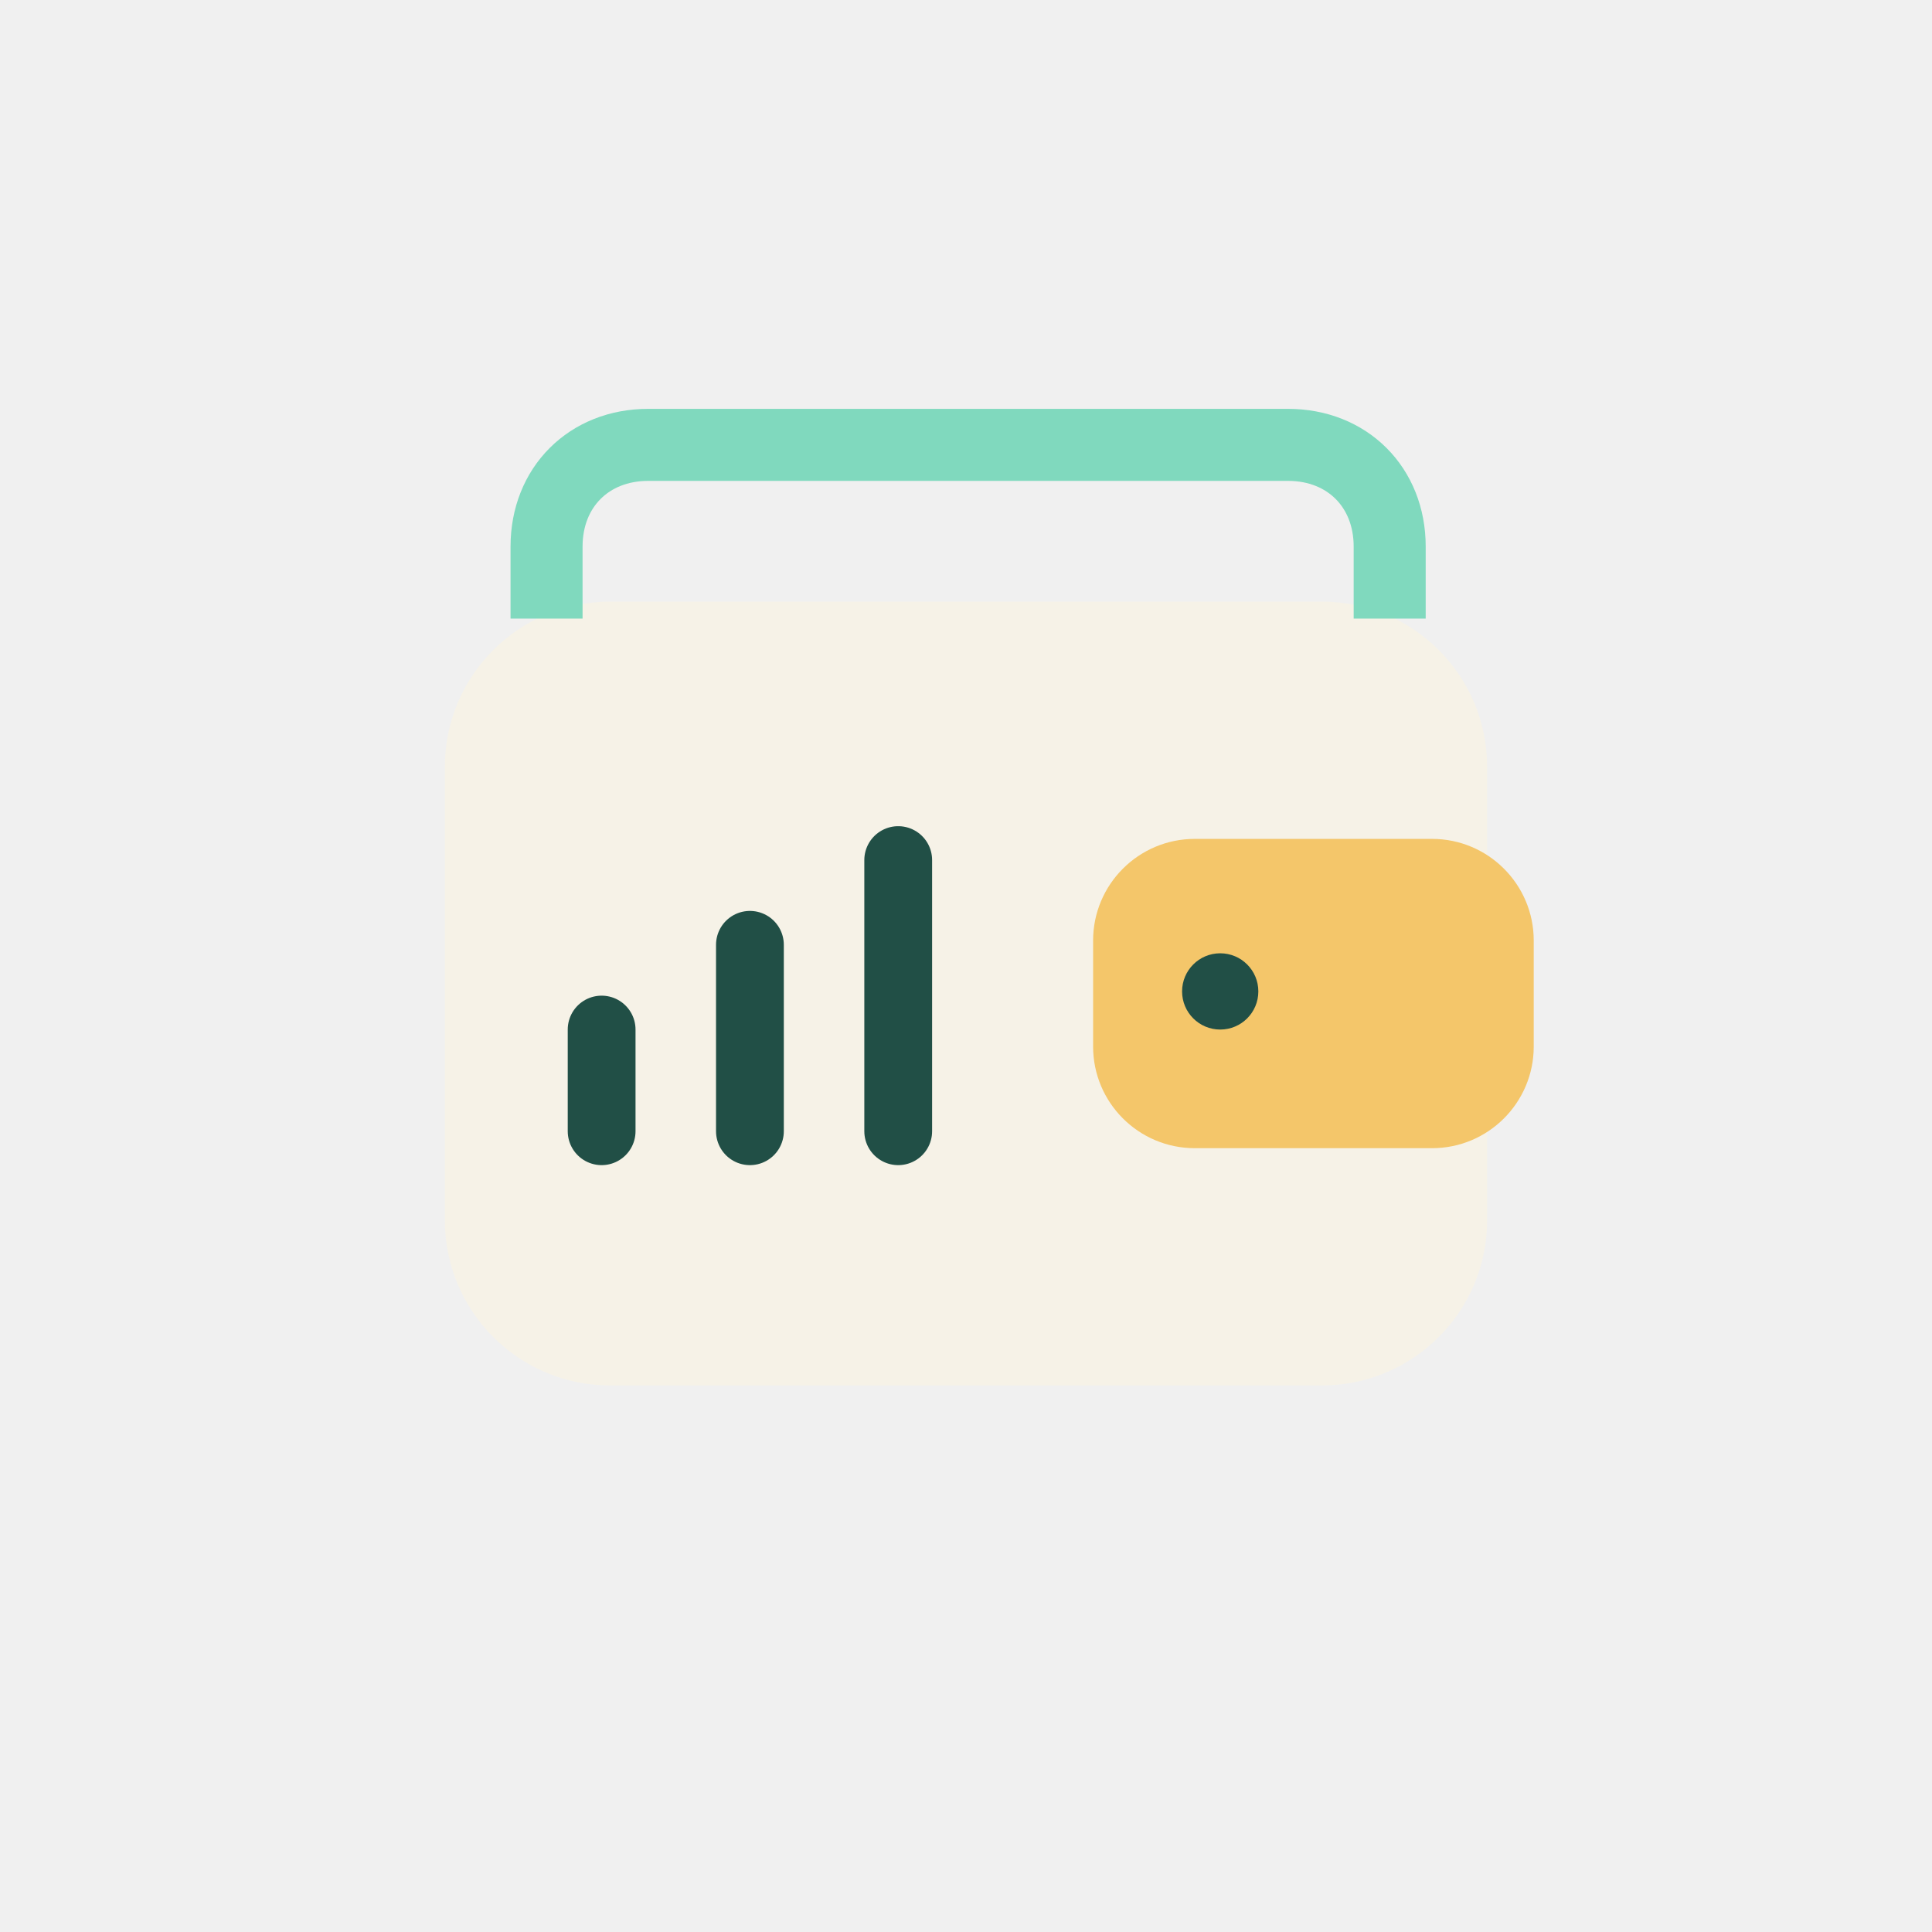
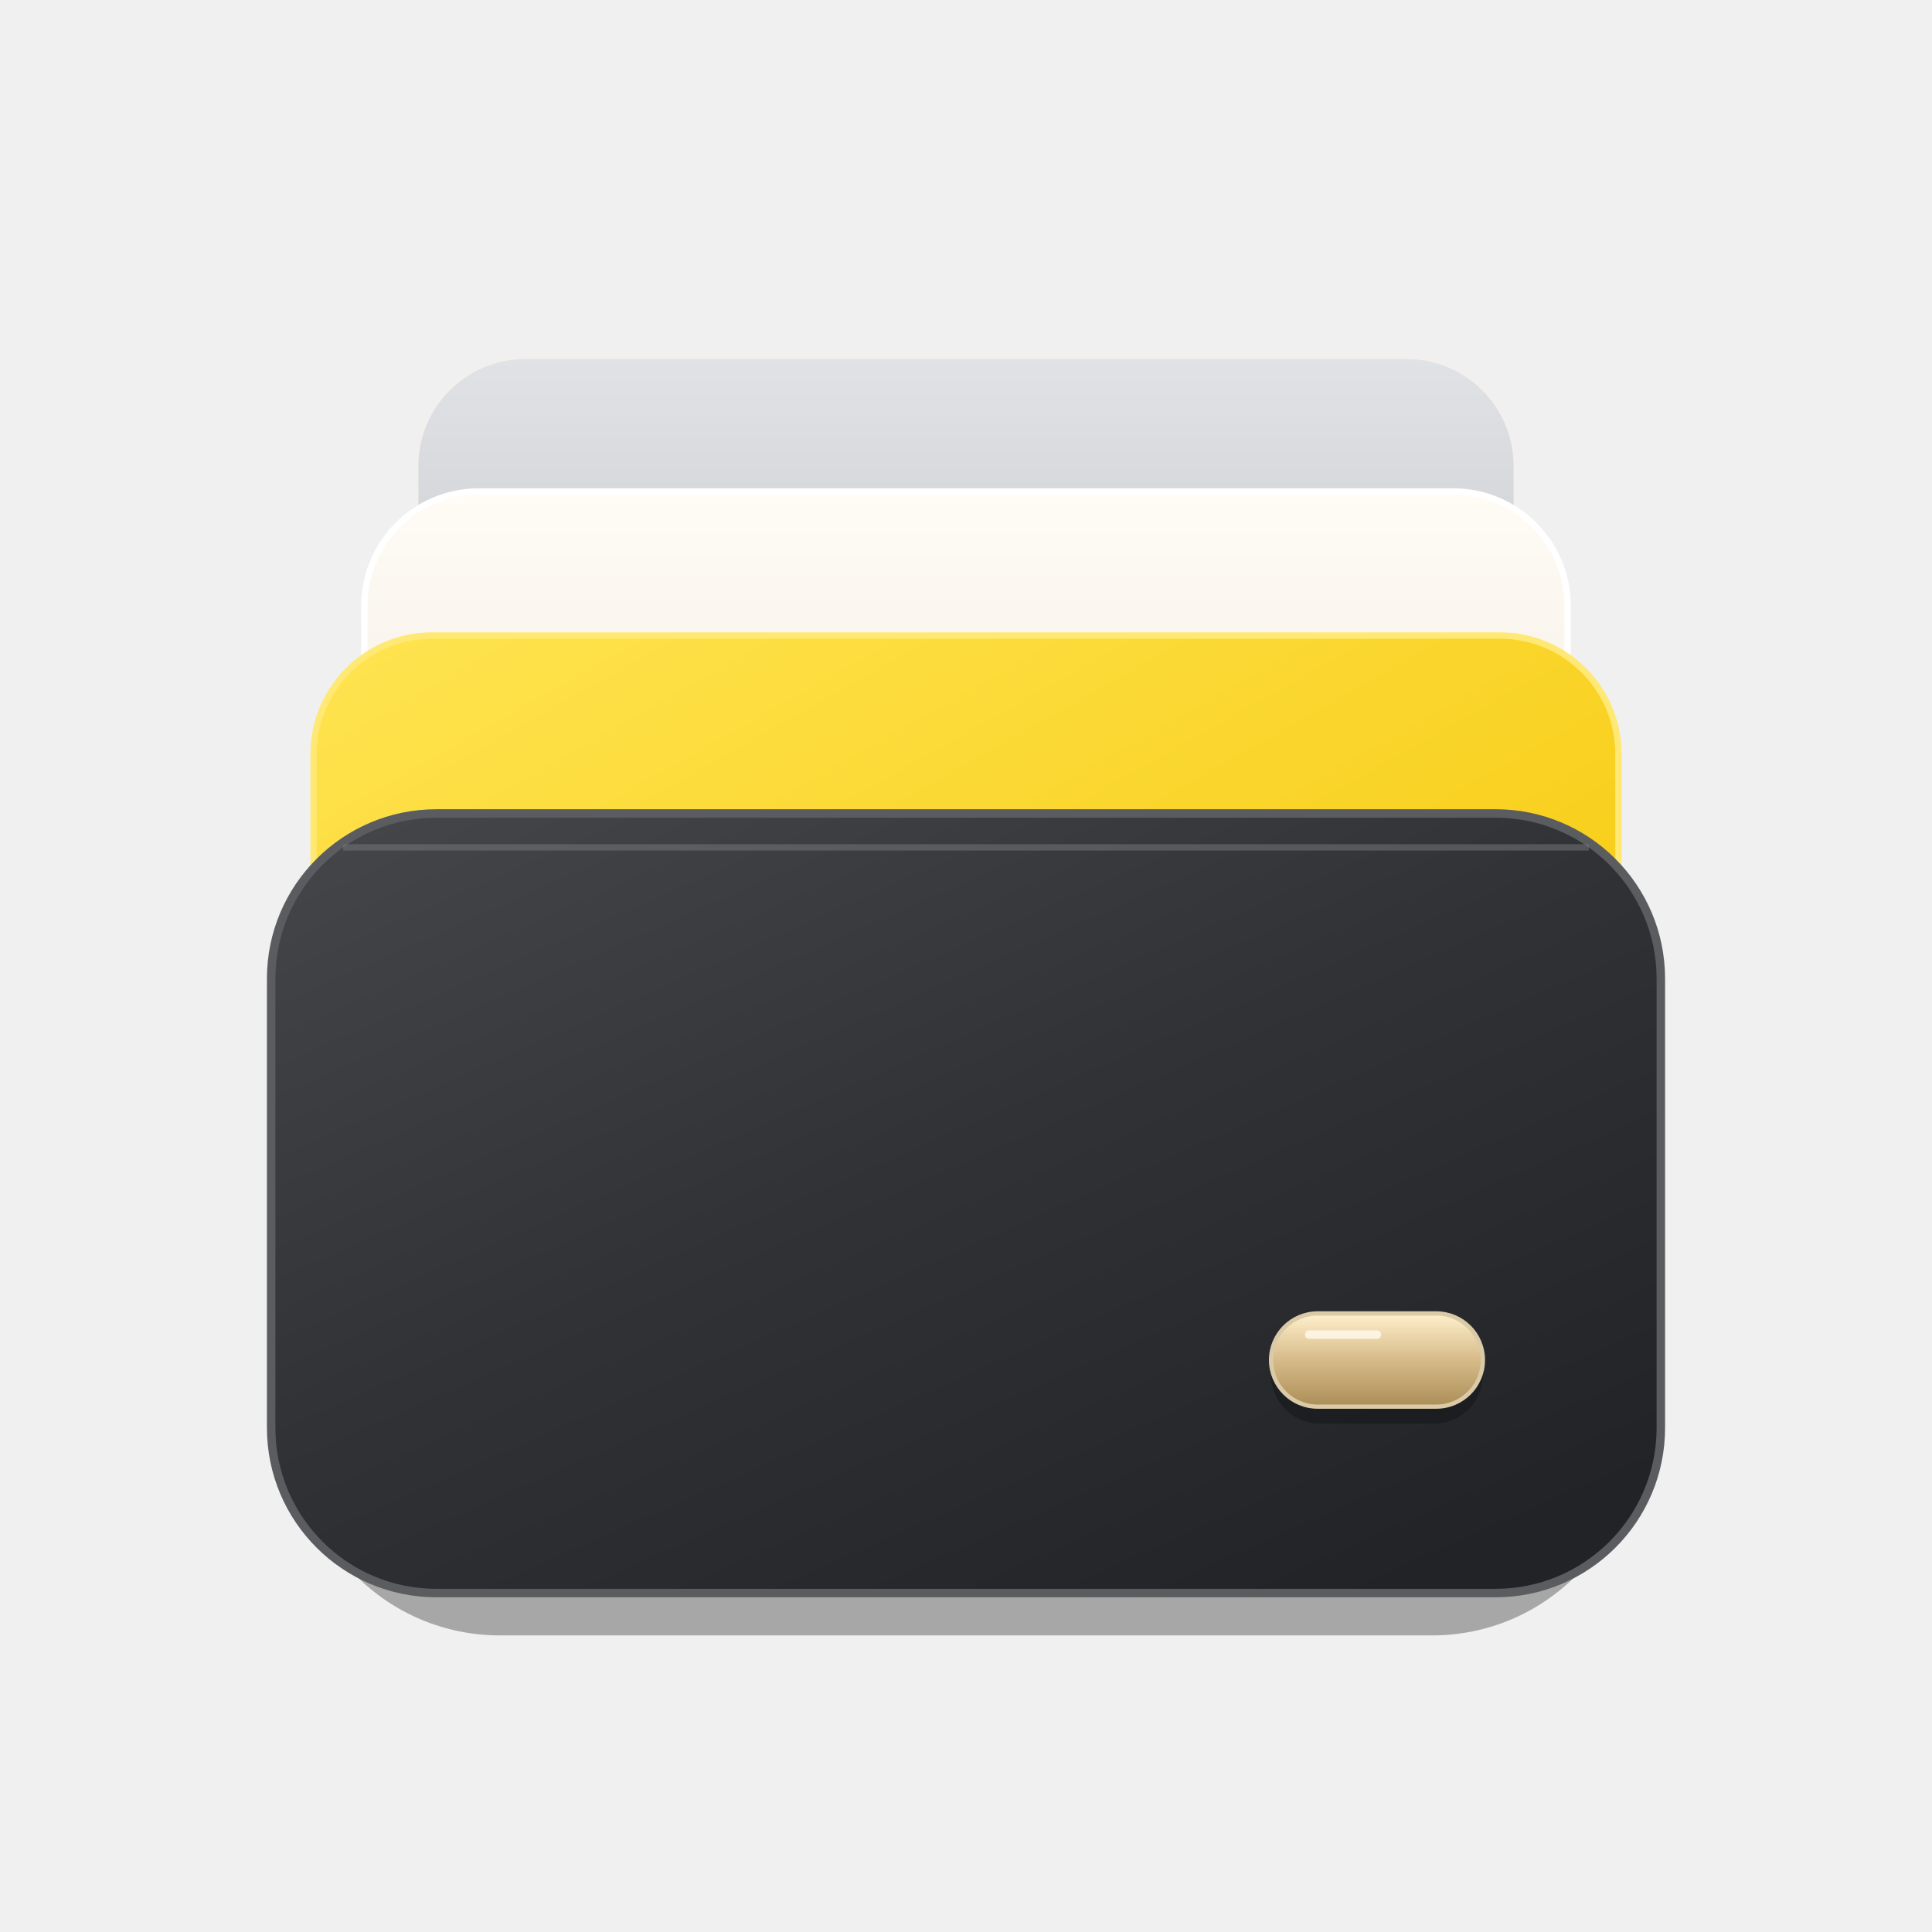
<svg xmlns="http://www.w3.org/2000/svg" width="456" height="456" viewBox="0 0 456 456">
-   <rect x="105" y="142" width="246" height="185" rx="39" fill="#F6F2E7" />
-   <path d="M129 146v-17c0-14 10-24 24-24h151c14 0 24 10 24 24v17" fill="none" stroke="#80D9BE" stroke-width="17" />
-   <rect x="258" y="198" width="104" height="73" rx="24" fill="#F4C66A" />
-   <circle cx="288" cy="234" r="9" fill="#214F46" />
-   <path d="M142 267v-24m35 24v-44m35 44v-64" stroke="#214F46" stroke-width="16" stroke-linecap="round" />
+   <defs>
+     <linearGradient id="back" x1="0" y1="0" x2="1" y2="1">
+       <stop stop-color="#303136" />
+       <stop offset="1" stop-color="#101113" />
+     </linearGradient>
+     <linearGradient id="silver" x1="0" y1="0" x2="0" y2="1">
+       <stop stop-color="#E0E2E5" />
+       <stop offset="1" stop-color="#A9ADB4" />
+     </linearGradient>
+     <linearGradient id="cream" x1="0" y1="0" x2="0" y2="1">
+       <stop stop-color="#FFFCF6" />
+       <stop offset="1" stop-color="#E5DDCE" />
+     </linearGradient>
+     <linearGradient id="yellow" x1="0" y1="0" x2="1" y2="1">
+       <stop stop-color="#FFE451" />
+       <stop offset="1" stop-color="#F4C400" />
+     </linearGradient>
+     <linearGradient id="wallet" x1="0" y1="0" x2="0.8" y2="1">
+       <stop stop-color="#45474B" />
+       <stop offset="0.5" stop-color="#303236" />
+       <stop offset="1" stop-color="#222326" />
+     </linearGradient>
+     <linearGradient id="clasp" x1="0" y1="0" x2="0" y2="1">
+       <stop stop-color="#FFF0CD" />
+       <stop offset="0.48" stop-color="#D8BD8B" />
+       <stop offset="1" stop-color="#AB8D56" />
+     </linearGradient>
+   </defs>
+   <rect x="70" y="218" width="316" height="168" rx="48" fill="#090A0C" opacity="0.32" />
+   <rect x="98" y="84" width="260" height="188" rx="26" fill="url(#silver)" stroke="#F1F0EE" stroke-width="1.5" />
+   <rect x="86" y="116" width="284" height="180" rx="27" fill="url(#cream)" stroke="#FFFFFF" stroke-width="1.5" />
+   <rect x="74" y="150" width="308" height="172" rx="28" fill="url(#yellow)" stroke="#FFE974" stroke-width="1.5" />
+   <rect x="64" y="192" width="328" height="184" rx="39" fill="url(#wallet)" stroke="#5A5C5F" stroke-width="2" />
+   <path d="M81 200H375" fill="none" stroke="#77797B" stroke-width="1.5" opacity="0.5" />
+   <rect x="300" y="313" width="50" height="23" rx="11.5" fill="#101113" opacity="0.45" />
+   <rect x="300" y="310" width="50" height="22" rx="11" fill="url(#clasp)" stroke="#DBCAA8" stroke-width="1" />
+   <path d="M309 315H325" stroke="#FFF8E9" stroke-width="2" stroke-linecap="round" opacity="0.85" />
</svg>
